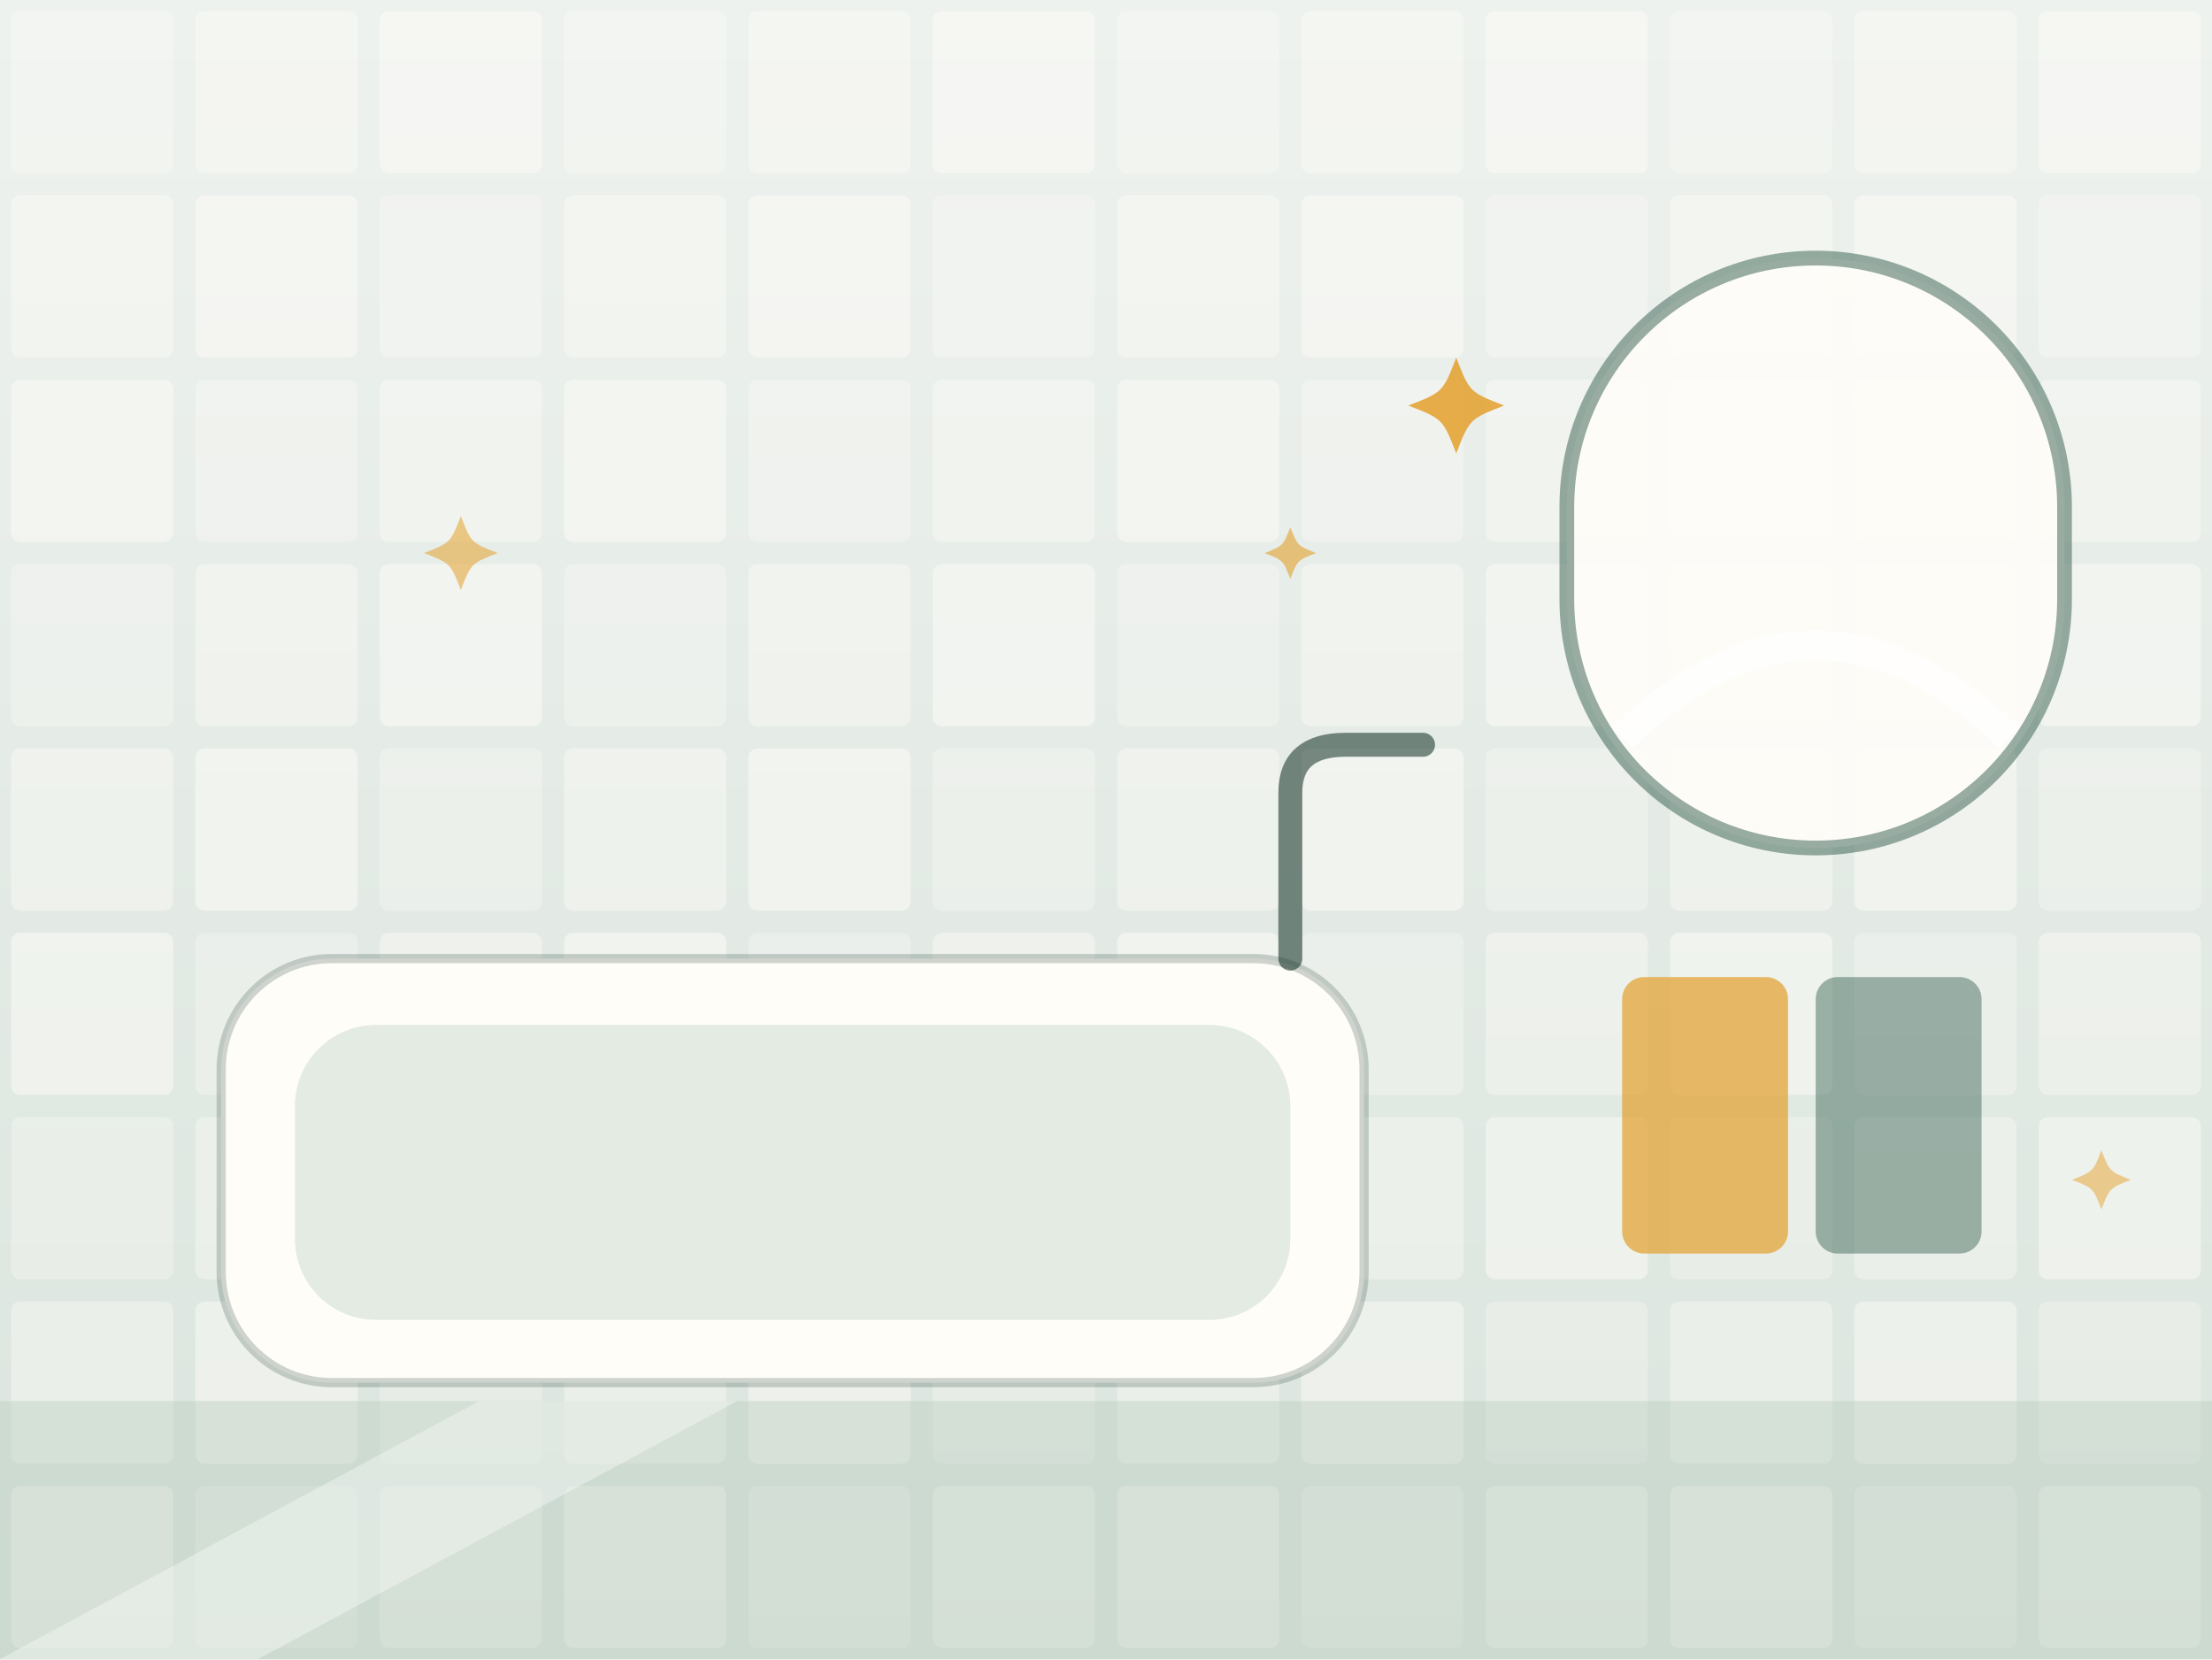
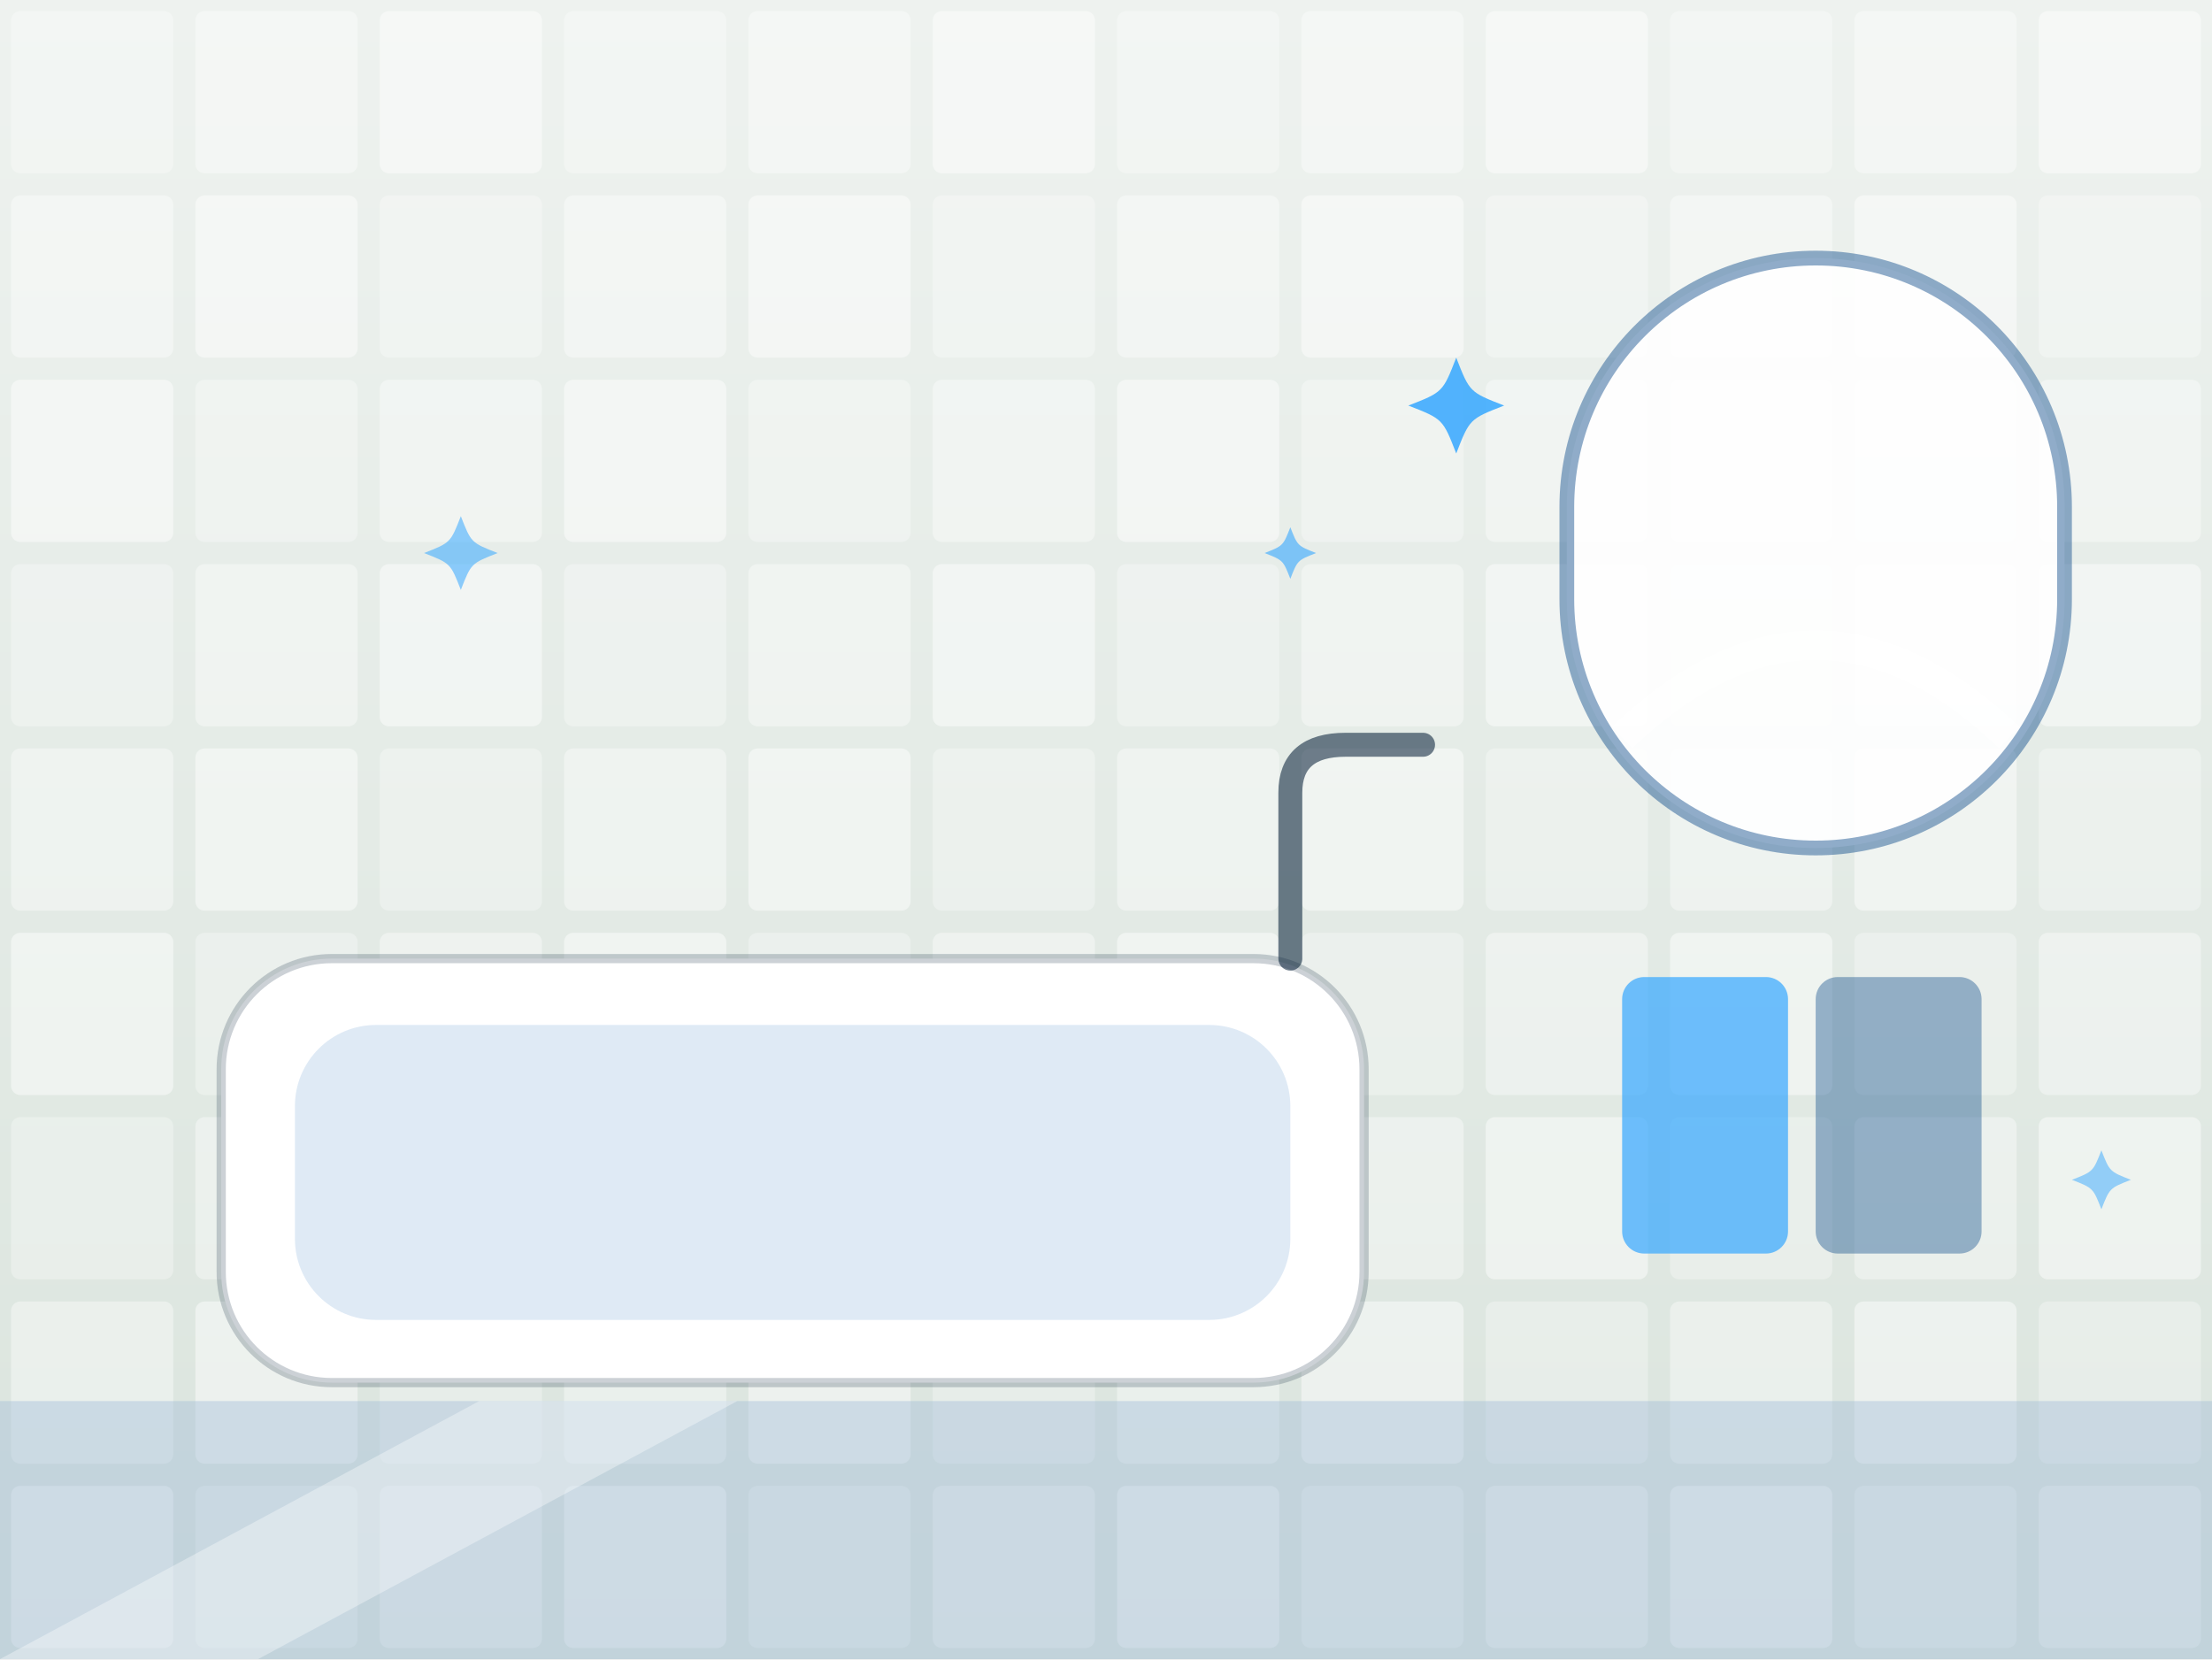
<svg xmlns="http://www.w3.org/2000/svg" viewBox="0 0 1200 900" width="1200" height="900" role="img">
  <defs>
    <linearGradient id="w" x1="0" y1="0" x2="0" y2="1">
      <stop offset="0" stop-color="#eef2ef" />
      <stop offset="1" stop-color="#dae4dd" />
    </linearGradient>
  </defs>
  <rect width="1200" height="900" fill="url(#w)" />
-   <rect x="6" y="6" width="88" height="88" rx="5" fill="#fffdf8" opacity="0.30" />
-   <rect x="106" y="6" width="88" height="88" rx="5" fill="#fffdf8" opacity="0.38" />
-   <rect x="206" y="6" width="88" height="88" rx="5" fill="#fffdf8" opacity="0.46" />
-   <rect x="306" y="6" width="88" height="88" rx="5" fill="#fffdf8" opacity="0.30" />
-   <rect x="406" y="6" width="88" height="88" rx="5" fill="#fffdf8" opacity="0.38" />
-   <rect x="506" y="6" width="88" height="88" rx="5" fill="#fffdf8" opacity="0.46" />
-   <rect x="606" y="6" width="88" height="88" rx="5" fill="#fffdf8" opacity="0.30" />
-   <rect x="706" y="6" width="88" height="88" rx="5" fill="#fffdf8" opacity="0.38" />
-   <rect x="806" y="6" width="88" height="88" rx="5" fill="#fffdf8" opacity="0.46" />
-   <rect x="906" y="6" width="88" height="88" rx="5" fill="#fffdf8" opacity="0.30" />
-   <rect x="1006" y="6" width="88" height="88" rx="5" fill="#fffdf8" opacity="0.38" />
-   <rect x="1106" y="6" width="88" height="88" rx="5" fill="#fffdf8" opacity="0.46" />
-   <rect x="6" y="106" width="88" height="88" rx="5" fill="#fffdf8" opacity="0.38" />
-   <rect x="106" y="106" width="88" height="88" rx="5" fill="#fffdf8" opacity="0.46" />
-   <rect x="206" y="106" width="88" height="88" rx="5" fill="#fffdf8" opacity="0.30" />
-   <rect x="306" y="106" width="88" height="88" rx="5" fill="#fffdf8" opacity="0.38" />
-   <rect x="406" y="106" width="88" height="88" rx="5" fill="#fffdf8" opacity="0.46" />
-   <rect x="506" y="106" width="88" height="88" rx="5" fill="#fffdf8" opacity="0.30" />
-   <rect x="606" y="106" width="88" height="88" rx="5" fill="#fffdf8" opacity="0.38" />
-   <rect x="706" y="106" width="88" height="88" rx="5" fill="#fffdf8" opacity="0.46" />
-   <rect x="806" y="106" width="88" height="88" rx="5" fill="#fffdf8" opacity="0.30" />
-   <rect x="906" y="106" width="88" height="88" rx="5" fill="#fffdf8" opacity="0.38" />
-   <rect x="1006" y="106" width="88" height="88" rx="5" fill="#fffdf8" opacity="0.46" />
-   <rect x="1106" y="106" width="88" height="88" rx="5" fill="#fffdf8" opacity="0.30" />
-   <rect x="6" y="206" width="88" height="88" rx="5" fill="#fffdf8" opacity="0.46" />
-   <rect x="106" y="206" width="88" height="88" rx="5" fill="#fffdf8" opacity="0.30" />
-   <rect x="206" y="206" width="88" height="88" rx="5" fill="#fffdf8" opacity="0.38" />
-   <rect x="306" y="206" width="88" height="88" rx="5" fill="#fffdf8" opacity="0.46" />
-   <rect x="406" y="206" width="88" height="88" rx="5" fill="#fffdf8" opacity="0.30" />
-   <rect x="506" y="206" width="88" height="88" rx="5" fill="#fffdf8" opacity="0.38" />
-   <rect x="606" y="206" width="88" height="88" rx="5" fill="#fffdf8" opacity="0.46" />
-   <rect x="706" y="206" width="88" height="88" rx="5" fill="#fffdf8" opacity="0.30" />
-   <rect x="806" y="206" width="88" height="88" rx="5" fill="#fffdf8" opacity="0.38" />
-   <rect x="906" y="206" width="88" height="88" rx="5" fill="#fffdf8" opacity="0.46" />
-   <rect x="1006" y="206" width="88" height="88" rx="5" fill="#fffdf8" opacity="0.30" />
-   <rect x="1106" y="206" width="88" height="88" rx="5" fill="#fffdf8" opacity="0.38" />
-   <rect x="6" y="306" width="88" height="88" rx="5" fill="#fffdf8" opacity="0.30" />
-   <rect x="106" y="306" width="88" height="88" rx="5" fill="#fffdf8" opacity="0.38" />
-   <rect x="206" y="306" width="88" height="88" rx="5" fill="#fffdf8" opacity="0.46" />
-   <rect x="306" y="306" width="88" height="88" rx="5" fill="#fffdf8" opacity="0.30" />
-   <rect x="406" y="306" width="88" height="88" rx="5" fill="#fffdf8" opacity="0.38" />
-   <rect x="506" y="306" width="88" height="88" rx="5" fill="#fffdf8" opacity="0.46" />
-   <rect x="606" y="306" width="88" height="88" rx="5" fill="#fffdf8" opacity="0.30" />
-   <rect x="706" y="306" width="88" height="88" rx="5" fill="#fffdf8" opacity="0.38" />
-   <rect x="806" y="306" width="88" height="88" rx="5" fill="#fffdf8" opacity="0.46" />
-   <rect x="906" y="306" width="88" height="88" rx="5" fill="#fffdf8" opacity="0.30" />
-   <rect x="1006" y="306" width="88" height="88" rx="5" fill="#fffdf8" opacity="0.38" />
-   <rect x="1106" y="306" width="88" height="88" rx="5" fill="#fffdf8" opacity="0.46" />
-   <rect x="6" y="406" width="88" height="88" rx="5" fill="#fffdf8" opacity="0.38" />
-   <rect x="106" y="406" width="88" height="88" rx="5" fill="#fffdf8" opacity="0.46" />
-   <rect x="206" y="406" width="88" height="88" rx="5" fill="#fffdf8" opacity="0.30" />
-   <rect x="306" y="406" width="88" height="88" rx="5" fill="#fffdf8" opacity="0.38" />
-   <rect x="406" y="406" width="88" height="88" rx="5" fill="#fffdf8" opacity="0.46" />
-   <rect x="506" y="406" width="88" height="88" rx="5" fill="#fffdf8" opacity="0.30" />
-   <rect x="606" y="406" width="88" height="88" rx="5" fill="#fffdf8" opacity="0.38" />
-   <rect x="706" y="406" width="88" height="88" rx="5" fill="#fffdf8" opacity="0.46" />
-   <rect x="806" y="406" width="88" height="88" rx="5" fill="#fffdf8" opacity="0.30" />
-   <rect x="906" y="406" width="88" height="88" rx="5" fill="#fffdf8" opacity="0.38" />
-   <rect x="1006" y="406" width="88" height="88" rx="5" fill="#fffdf8" opacity="0.46" />
-   <rect x="1106" y="406" width="88" height="88" rx="5" fill="#fffdf8" opacity="0.30" />
-   <rect x="6" y="506" width="88" height="88" rx="5" fill="#fffdf8" opacity="0.46" />
-   <rect x="106" y="506" width="88" height="88" rx="5" fill="#fffdf8" opacity="0.30" />
-   <rect x="206" y="506" width="88" height="88" rx="5" fill="#fffdf8" opacity="0.38" />
-   <rect x="306" y="506" width="88" height="88" rx="5" fill="#fffdf8" opacity="0.46" />
-   <rect x="406" y="506" width="88" height="88" rx="5" fill="#fffdf8" opacity="0.30" />
-   <rect x="506" y="506" width="88" height="88" rx="5" fill="#fffdf8" opacity="0.38" />
-   <rect x="606" y="506" width="88" height="88" rx="5" fill="#fffdf8" opacity="0.46" />
-   <rect x="706" y="506" width="88" height="88" rx="5" fill="#fffdf8" opacity="0.30" />
-   <rect x="806" y="506" width="88" height="88" rx="5" fill="#fffdf8" opacity="0.38" />
-   <rect x="906" y="506" width="88" height="88" rx="5" fill="#fffdf8" opacity="0.46" />
-   <rect x="1006" y="506" width="88" height="88" rx="5" fill="#fffdf8" opacity="0.30" />
-   <rect x="1106" y="506" width="88" height="88" rx="5" fill="#fffdf8" opacity="0.38" />
-   <rect x="6" y="606" width="88" height="88" rx="5" fill="#fffdf8" opacity="0.30" />
-   <rect x="106" y="606" width="88" height="88" rx="5" fill="#fffdf8" opacity="0.38" />
-   <rect x="206" y="606" width="88" height="88" rx="5" fill="#fffdf8" opacity="0.46" />
-   <rect x="306" y="606" width="88" height="88" rx="5" fill="#fffdf8" opacity="0.30" />
-   <rect x="406" y="606" width="88" height="88" rx="5" fill="#fffdf8" opacity="0.38" />
-   <rect x="506" y="606" width="88" height="88" rx="5" fill="#fffdf8" opacity="0.46" />
-   <rect x="606" y="606" width="88" height="88" rx="5" fill="#fffdf8" opacity="0.30" />
-   <rect x="706" y="606" width="88" height="88" rx="5" fill="#fffdf8" opacity="0.38" />
-   <rect x="806" y="606" width="88" height="88" rx="5" fill="#fffdf8" opacity="0.46" />
-   <rect x="906" y="606" width="88" height="88" rx="5" fill="#fffdf8" opacity="0.30" />
-   <rect x="1006" y="606" width="88" height="88" rx="5" fill="#fffdf8" opacity="0.38" />
-   <rect x="1106" y="606" width="88" height="88" rx="5" fill="#fffdf8" opacity="0.46" />
-   <rect x="6" y="706" width="88" height="88" rx="5" fill="#fffdf8" opacity="0.38" />
-   <rect x="106" y="706" width="88" height="88" rx="5" fill="#fffdf8" opacity="0.46" />
-   <rect x="206" y="706" width="88" height="88" rx="5" fill="#fffdf8" opacity="0.30" />
-   <rect x="306" y="706" width="88" height="88" rx="5" fill="#fffdf8" opacity="0.38" />
-   <rect x="406" y="706" width="88" height="88" rx="5" fill="#fffdf8" opacity="0.46" />
-   <rect x="506" y="706" width="88" height="88" rx="5" fill="#fffdf8" opacity="0.30" />
-   <rect x="606" y="706" width="88" height="88" rx="5" fill="#fffdf8" opacity="0.38" />
-   <rect x="706" y="706" width="88" height="88" rx="5" fill="#fffdf8" opacity="0.46" />
-   <rect x="806" y="706" width="88" height="88" rx="5" fill="#fffdf8" opacity="0.30" />
-   <rect x="906" y="706" width="88" height="88" rx="5" fill="#fffdf8" opacity="0.38" />
-   <rect x="1006" y="706" width="88" height="88" rx="5" fill="#fffdf8" opacity="0.46" />
-   <rect x="1106" y="706" width="88" height="88" rx="5" fill="#fffdf8" opacity="0.30" />
-   <rect x="6" y="806" width="88" height="88" rx="5" fill="#fffdf8" opacity="0.46" />
-   <rect x="106" y="806" width="88" height="88" rx="5" fill="#fffdf8" opacity="0.30" />
-   <rect x="206" y="806" width="88" height="88" rx="5" fill="#fffdf8" opacity="0.38" />
-   <rect x="306" y="806" width="88" height="88" rx="5" fill="#fffdf8" opacity="0.46" />
-   <rect x="406" y="806" width="88" height="88" rx="5" fill="#fffdf8" opacity="0.30" />
-   <rect x="506" y="806" width="88" height="88" rx="5" fill="#fffdf8" opacity="0.38" />
-   <rect x="606" y="806" width="88" height="88" rx="5" fill="#fffdf8" opacity="0.46" />
-   <rect x="706" y="806" width="88" height="88" rx="5" fill="#fffdf8" opacity="0.30" />
-   <rect x="806" y="806" width="88" height="88" rx="5" fill="#fffdf8" opacity="0.38" />
-   <rect x="906" y="806" width="88" height="88" rx="5" fill="#fffdf8" opacity="0.46" />
-   <rect x="1006" y="806" width="88" height="88" rx="5" fill="#fffdf8" opacity="0.30" />
-   <rect x="1106" y="806" width="88" height="88" rx="5" fill="#fffdf8" opacity="0.38" />
-   <rect x="120" y="520" width="620" height="230" rx="60" fill="#fffdf8" />
-   <rect x="160" y="556" width="540" height="160" rx="44" fill="#dce6dd" opacity="0.8" />
-   <rect x="120" y="520" width="620" height="230" rx="60" fill="none" stroke="#0f2e23" stroke-width="5" opacity="0.2" />
-   <path d="M700 520 L700 430 Q700 404 730 404 L772 404" fill="none" stroke="#0f2e23" stroke-width="13" stroke-linecap="round" opacity="0.55" />
-   <rect x="850" y="140" width="270" height="320" rx="135" fill="#fffdf8" opacity="0.9" />
-   <rect x="850" y="140" width="270" height="320" rx="135" fill="none" stroke="#1c4b3a" stroke-width="8" opacity="0.45" />
+   <rect x="6" y="6" width="88" height="88" rx="5" fill="#ffffff" opacity="0.30" />
+   <rect x="106" y="6" width="88" height="88" rx="5" fill="#ffffff" opacity="0.38" />
+   <rect x="206" y="6" width="88" height="88" rx="5" fill="#ffffff" opacity="0.46" />
+   <rect x="306" y="6" width="88" height="88" rx="5" fill="#ffffff" opacity="0.30" />
+   <rect x="406" y="6" width="88" height="88" rx="5" fill="#ffffff" opacity="0.38" />
+   <rect x="506" y="6" width="88" height="88" rx="5" fill="#ffffff" opacity="0.46" />
+   <rect x="606" y="6" width="88" height="88" rx="5" fill="#ffffff" opacity="0.30" />
+   <rect x="706" y="6" width="88" height="88" rx="5" fill="#ffffff" opacity="0.38" />
+   <rect x="806" y="6" width="88" height="88" rx="5" fill="#ffffff" opacity="0.46" />
+   <rect x="906" y="6" width="88" height="88" rx="5" fill="#ffffff" opacity="0.30" />
+   <rect x="1006" y="6" width="88" height="88" rx="5" fill="#ffffff" opacity="0.38" />
+   <rect x="1106" y="6" width="88" height="88" rx="5" fill="#ffffff" opacity="0.46" />
+   <rect x="6" y="106" width="88" height="88" rx="5" fill="#ffffff" opacity="0.38" />
+   <rect x="106" y="106" width="88" height="88" rx="5" fill="#ffffff" opacity="0.46" />
+   <rect x="206" y="106" width="88" height="88" rx="5" fill="#ffffff" opacity="0.30" />
+   <rect x="306" y="106" width="88" height="88" rx="5" fill="#ffffff" opacity="0.38" />
+   <rect x="406" y="106" width="88" height="88" rx="5" fill="#ffffff" opacity="0.46" />
+   <rect x="506" y="106" width="88" height="88" rx="5" fill="#ffffff" opacity="0.30" />
+   <rect x="606" y="106" width="88" height="88" rx="5" fill="#ffffff" opacity="0.38" />
+   <rect x="706" y="106" width="88" height="88" rx="5" fill="#ffffff" opacity="0.46" />
+   <rect x="806" y="106" width="88" height="88" rx="5" fill="#ffffff" opacity="0.30" />
+   <rect x="906" y="106" width="88" height="88" rx="5" fill="#ffffff" opacity="0.38" />
+   <rect x="1006" y="106" width="88" height="88" rx="5" fill="#ffffff" opacity="0.46" />
+   <rect x="1106" y="106" width="88" height="88" rx="5" fill="#ffffff" opacity="0.30" />
+   <rect x="6" y="206" width="88" height="88" rx="5" fill="#ffffff" opacity="0.46" />
+   <rect x="106" y="206" width="88" height="88" rx="5" fill="#ffffff" opacity="0.30" />
+   <rect x="206" y="206" width="88" height="88" rx="5" fill="#ffffff" opacity="0.38" />
+   <rect x="306" y="206" width="88" height="88" rx="5" fill="#ffffff" opacity="0.46" />
+   <rect x="406" y="206" width="88" height="88" rx="5" fill="#ffffff" opacity="0.30" />
+   <rect x="506" y="206" width="88" height="88" rx="5" fill="#ffffff" opacity="0.38" />
+   <rect x="606" y="206" width="88" height="88" rx="5" fill="#ffffff" opacity="0.46" />
+   <rect x="706" y="206" width="88" height="88" rx="5" fill="#ffffff" opacity="0.30" />
+   <rect x="806" y="206" width="88" height="88" rx="5" fill="#ffffff" opacity="0.38" />
+   <rect x="906" y="206" width="88" height="88" rx="5" fill="#ffffff" opacity="0.46" />
+   <rect x="1006" y="206" width="88" height="88" rx="5" fill="#ffffff" opacity="0.30" />
+   <rect x="1106" y="206" width="88" height="88" rx="5" fill="#ffffff" opacity="0.38" />
+   <rect x="6" y="306" width="88" height="88" rx="5" fill="#ffffff" opacity="0.30" />
+   <rect x="106" y="306" width="88" height="88" rx="5" fill="#ffffff" opacity="0.38" />
+   <rect x="206" y="306" width="88" height="88" rx="5" fill="#ffffff" opacity="0.46" />
+   <rect x="306" y="306" width="88" height="88" rx="5" fill="#ffffff" opacity="0.30" />
+   <rect x="406" y="306" width="88" height="88" rx="5" fill="#ffffff" opacity="0.38" />
+   <rect x="506" y="306" width="88" height="88" rx="5" fill="#ffffff" opacity="0.46" />
+   <rect x="606" y="306" width="88" height="88" rx="5" fill="#ffffff" opacity="0.30" />
+   <rect x="706" y="306" width="88" height="88" rx="5" fill="#ffffff" opacity="0.38" />
+   <rect x="806" y="306" width="88" height="88" rx="5" fill="#ffffff" opacity="0.46" />
+   <rect x="906" y="306" width="88" height="88" rx="5" fill="#ffffff" opacity="0.30" />
+   <rect x="1006" y="306" width="88" height="88" rx="5" fill="#ffffff" opacity="0.38" />
+   <rect x="1106" y="306" width="88" height="88" rx="5" fill="#ffffff" opacity="0.46" />
+   <rect x="6" y="406" width="88" height="88" rx="5" fill="#ffffff" opacity="0.38" />
+   <rect x="106" y="406" width="88" height="88" rx="5" fill="#ffffff" opacity="0.46" />
+   <rect x="206" y="406" width="88" height="88" rx="5" fill="#ffffff" opacity="0.30" />
+   <rect x="306" y="406" width="88" height="88" rx="5" fill="#ffffff" opacity="0.38" />
+   <rect x="406" y="406" width="88" height="88" rx="5" fill="#ffffff" opacity="0.46" />
+   <rect x="506" y="406" width="88" height="88" rx="5" fill="#ffffff" opacity="0.30" />
+   <rect x="606" y="406" width="88" height="88" rx="5" fill="#ffffff" opacity="0.38" />
+   <rect x="706" y="406" width="88" height="88" rx="5" fill="#ffffff" opacity="0.46" />
+   <rect x="806" y="406" width="88" height="88" rx="5" fill="#ffffff" opacity="0.30" />
+   <rect x="906" y="406" width="88" height="88" rx="5" fill="#ffffff" opacity="0.38" />
+   <rect x="1006" y="406" width="88" height="88" rx="5" fill="#ffffff" opacity="0.46" />
+   <rect x="1106" y="406" width="88" height="88" rx="5" fill="#ffffff" opacity="0.30" />
+   <rect x="6" y="506" width="88" height="88" rx="5" fill="#ffffff" opacity="0.46" />
+   <rect x="106" y="506" width="88" height="88" rx="5" fill="#ffffff" opacity="0.30" />
+   <rect x="206" y="506" width="88" height="88" rx="5" fill="#ffffff" opacity="0.38" />
+   <rect x="306" y="506" width="88" height="88" rx="5" fill="#ffffff" opacity="0.46" />
+   <rect x="406" y="506" width="88" height="88" rx="5" fill="#ffffff" opacity="0.30" />
+   <rect x="506" y="506" width="88" height="88" rx="5" fill="#ffffff" opacity="0.38" />
+   <rect x="606" y="506" width="88" height="88" rx="5" fill="#ffffff" opacity="0.46" />
+   <rect x="706" y="506" width="88" height="88" rx="5" fill="#ffffff" opacity="0.30" />
+   <rect x="806" y="506" width="88" height="88" rx="5" fill="#ffffff" opacity="0.38" />
+   <rect x="906" y="506" width="88" height="88" rx="5" fill="#ffffff" opacity="0.46" />
+   <rect x="1006" y="506" width="88" height="88" rx="5" fill="#ffffff" opacity="0.30" />
+   <rect x="1106" y="506" width="88" height="88" rx="5" fill="#ffffff" opacity="0.38" />
+   <rect x="6" y="606" width="88" height="88" rx="5" fill="#ffffff" opacity="0.30" />
+   <rect x="106" y="606" width="88" height="88" rx="5" fill="#ffffff" opacity="0.38" />
+   <rect x="206" y="606" width="88" height="88" rx="5" fill="#ffffff" opacity="0.46" />
+   <rect x="306" y="606" width="88" height="88" rx="5" fill="#ffffff" opacity="0.30" />
+   <rect x="406" y="606" width="88" height="88" rx="5" fill="#ffffff" opacity="0.38" />
+   <rect x="506" y="606" width="88" height="88" rx="5" fill="#ffffff" opacity="0.46" />
+   <rect x="606" y="606" width="88" height="88" rx="5" fill="#ffffff" opacity="0.30" />
+   <rect x="706" y="606" width="88" height="88" rx="5" fill="#ffffff" opacity="0.38" />
+   <rect x="806" y="606" width="88" height="88" rx="5" fill="#ffffff" opacity="0.46" />
+   <rect x="906" y="606" width="88" height="88" rx="5" fill="#ffffff" opacity="0.30" />
+   <rect x="1006" y="606" width="88" height="88" rx="5" fill="#ffffff" opacity="0.38" />
+   <rect x="1106" y="606" width="88" height="88" rx="5" fill="#ffffff" opacity="0.46" />
+   <rect x="6" y="706" width="88" height="88" rx="5" fill="#ffffff" opacity="0.38" />
+   <rect x="106" y="706" width="88" height="88" rx="5" fill="#ffffff" opacity="0.46" />
+   <rect x="206" y="706" width="88" height="88" rx="5" fill="#ffffff" opacity="0.30" />
+   <rect x="306" y="706" width="88" height="88" rx="5" fill="#ffffff" opacity="0.38" />
+   <rect x="406" y="706" width="88" height="88" rx="5" fill="#ffffff" opacity="0.46" />
+   <rect x="506" y="706" width="88" height="88" rx="5" fill="#ffffff" opacity="0.30" />
+   <rect x="606" y="706" width="88" height="88" rx="5" fill="#ffffff" opacity="0.38" />
+   <rect x="706" y="706" width="88" height="88" rx="5" fill="#ffffff" opacity="0.46" />
+   <rect x="806" y="706" width="88" height="88" rx="5" fill="#ffffff" opacity="0.30" />
+   <rect x="906" y="706" width="88" height="88" rx="5" fill="#ffffff" opacity="0.38" />
+   <rect x="1006" y="706" width="88" height="88" rx="5" fill="#ffffff" opacity="0.46" />
+   <rect x="1106" y="706" width="88" height="88" rx="5" fill="#ffffff" opacity="0.30" />
+   <rect x="6" y="806" width="88" height="88" rx="5" fill="#ffffff" opacity="0.46" />
+   <rect x="106" y="806" width="88" height="88" rx="5" fill="#ffffff" opacity="0.30" />
+   <rect x="206" y="806" width="88" height="88" rx="5" fill="#ffffff" opacity="0.38" />
+   <rect x="306" y="806" width="88" height="88" rx="5" fill="#ffffff" opacity="0.46" />
+   <rect x="406" y="806" width="88" height="88" rx="5" fill="#ffffff" opacity="0.30" />
+   <rect x="506" y="806" width="88" height="88" rx="5" fill="#ffffff" opacity="0.38" />
+   <rect x="606" y="806" width="88" height="88" rx="5" fill="#ffffff" opacity="0.46" />
+   <rect x="706" y="806" width="88" height="88" rx="5" fill="#ffffff" opacity="0.30" />
+   <rect x="806" y="806" width="88" height="88" rx="5" fill="#ffffff" opacity="0.38" />
+   <rect x="906" y="806" width="88" height="88" rx="5" fill="#ffffff" opacity="0.46" />
+   <rect x="1006" y="806" width="88" height="88" rx="5" fill="#ffffff" opacity="0.30" />
+   <rect x="1106" y="806" width="88" height="88" rx="5" fill="#ffffff" opacity="0.38" />
+   <rect x="120" y="520" width="620" height="230" rx="60" fill="#ffffff" />
+   <rect x="160" y="556" width="540" height="160" rx="44" fill="#d7e5f3" opacity="0.8" />
+   <rect x="120" y="520" width="620" height="230" rx="60" fill="none" stroke="#001a33" stroke-width="5" opacity="0.2" />
+   <path d="M700 520 L700 430 Q700 404 730 404 L772 404" fill="none" stroke="#001a33" stroke-width="13" stroke-linecap="round" opacity="0.55" />
+   <rect x="850" y="140" width="270" height="320" rx="135" fill="#ffffff" opacity="0.9" />
+   <rect x="850" y="140" width="270" height="320" rx="135" fill="none" stroke="#0c4a8a" stroke-width="8" opacity="0.45" />
  <path d="M880 400 Q985 300 1090 400" fill="none" stroke="#ffffff" stroke-width="16" opacity="0.7" />
-   <rect x="880" y="530" width="90" height="150" rx="12" fill="#e3a02c" opacity="0.7" />
-   <rect x="985" y="530" width="90" height="150" rx="12" fill="#1c4b3a" opacity="0.4" />
-   <rect y="760" width="1200" height="140" fill="#b6cbbc" opacity="0.4" />
+   <rect x="880" y="530" width="90" height="150" rx="12" fill="#35a7ff" opacity="0.7" />
+   <rect x="985" y="530" width="90" height="150" rx="12" fill="#0c4a8a" opacity="0.4" />
+   <rect y="760" width="1200" height="140" fill="#9db9d6" opacity="0.4" />
  <path d="M0 900 L260 760 L400 760 L140 900 Z" fill="#ffffff" opacity="0.35" />
-   <path d="M 790 194 C 797.28 212.72 797.28 212.72 816 220 C 797.28 227.28 797.28 227.28 790 246 C 782.72 227.28 782.72 227.28 764 220 C 782.72 212.72 782.72 212.72 790 194 Z" fill="#e3a02c" opacity="0.85" />
-   <path d="M 700 286 C 703.92 296.08 703.92 296.08 714 300 C 703.92 303.92 703.92 303.92 700 314 C 696.08 303.92 696.08 303.92 686 300 C 696.08 296.08 696.08 296.08 700 286 Z" fill="#e3a02c" opacity="0.6" />
-   <path d="M 250 280 C 255.6 294.4 255.6 294.4 270 300 C 255.6 305.6 255.6 305.6 250 320 C 244.4 305.6 244.4 305.6 230 300 C 244.4 294.4 244.4 294.4 250 280 Z" fill="#e3a02c" opacity="0.55" />
-   <path d="M 1140 624 C 1144.48 635.52 1144.48 635.52 1156 640 C 1144.48 644.48 1144.48 644.48 1140 656 C 1135.52 644.48 1135.52 644.48 1124 640 C 1135.52 635.52 1135.52 635.52 1140 624 Z" fill="#e3a02c" opacity="0.5" />
+   <path d="M 790 194 C 797.28 212.72 797.28 212.72 816 220 C 797.28 227.28 797.28 227.28 790 246 C 782.72 227.28 782.72 227.28 764 220 C 782.72 212.72 782.72 212.72 790 194 Z" fill="#35a7ff" opacity="0.85" />
+   <path d="M 700 286 C 703.92 296.08 703.92 296.08 714 300 C 703.92 303.92 703.92 303.92 700 314 C 696.08 303.92 696.08 303.92 686 300 C 696.08 296.08 696.08 296.08 700 286 Z" fill="#35a7ff" opacity="0.6" />
+   <path d="M 250 280 C 255.6 294.4 255.6 294.4 270 300 C 255.6 305.6 255.6 305.6 250 320 C 244.4 305.6 244.4 305.6 230 300 C 244.4 294.4 244.4 294.4 250 280 Z" fill="#35a7ff" opacity="0.55" />
+   <path d="M 1140 624 C 1144.48 635.52 1144.48 635.52 1156 640 C 1144.48 644.48 1144.48 644.48 1140 656 C 1135.52 644.48 1135.52 644.48 1124 640 C 1135.52 635.52 1135.52 635.52 1140 624 Z" fill="#35a7ff" opacity="0.5" />
</svg>
